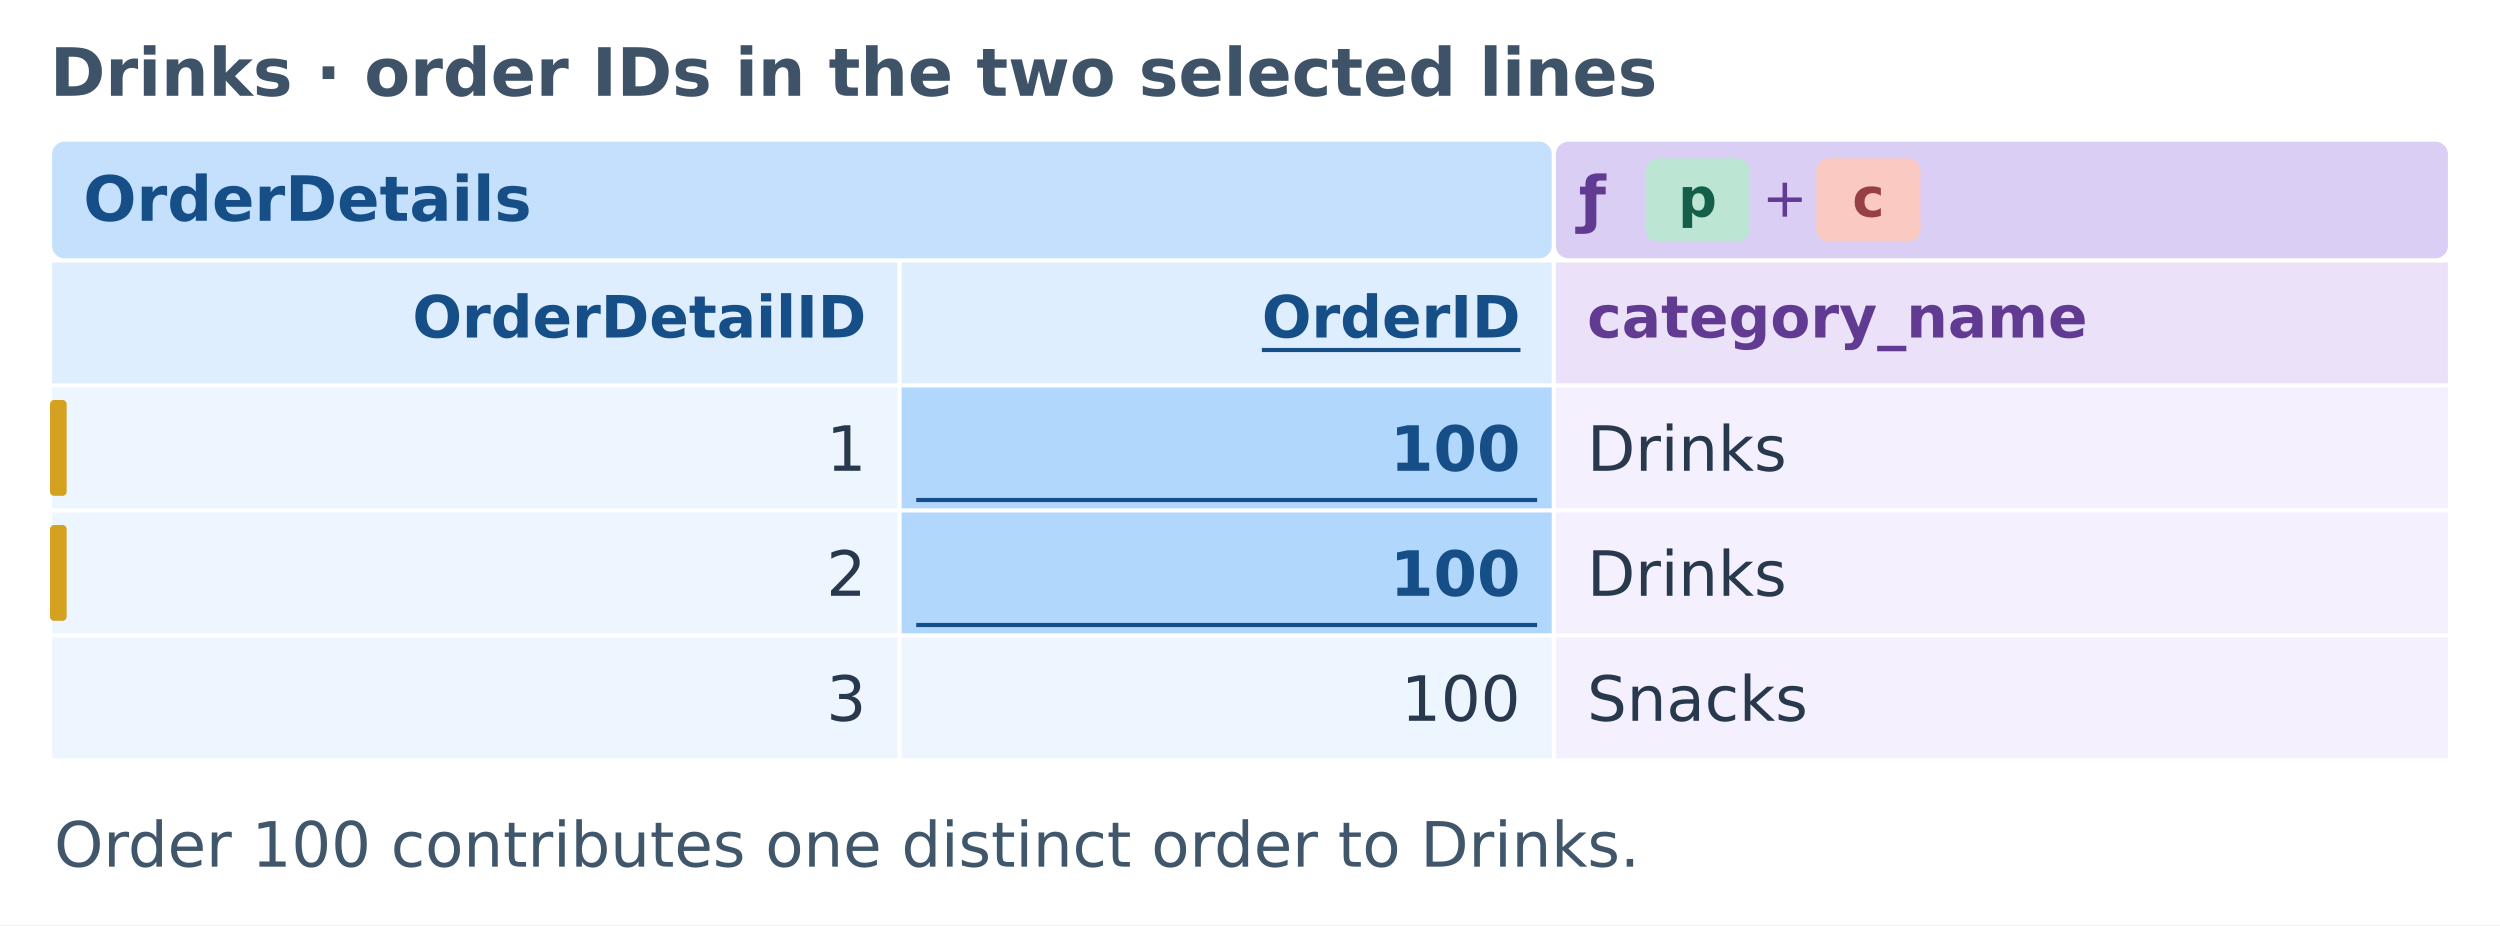
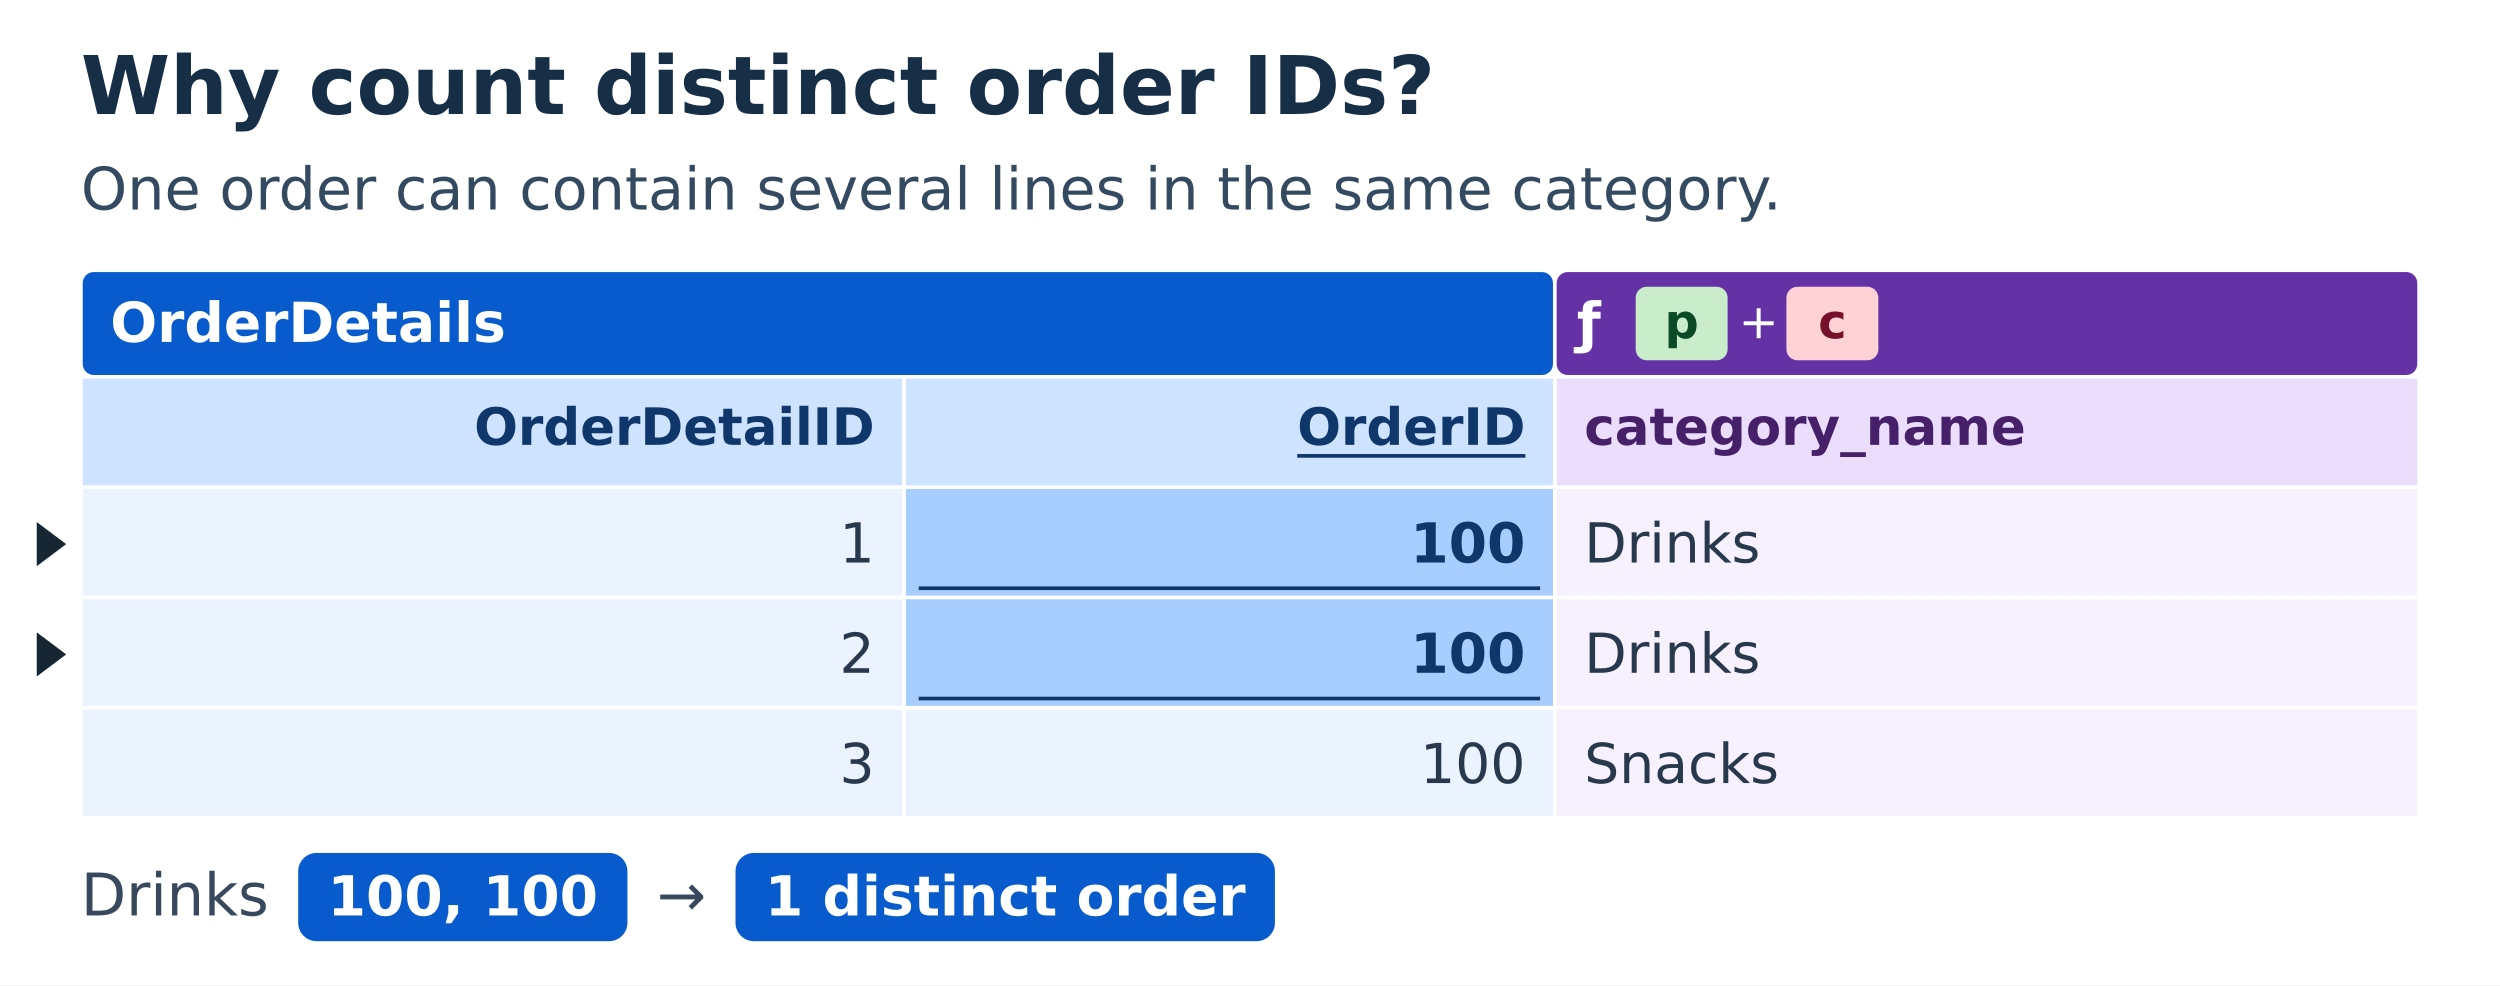
- <svg xmlns="http://www.w3.org/2000/svg" width="600" height="222" viewBox="0 0 600 222" font-family="DejaVu Sans, Arial, sans-serif" role="img" aria-labelledby="f-title f-desc">
-   <rect x="0" y="0" width="600" height="222" rx="0" fill="#FFFFFF" />
-   <g role="group" aria-label="Drinks · order IDs in the two selected lines">
-     <text x="12" y="23" font-size="16" font-weight="700" fill="#3F5368" text-anchor="start">Drinks · order IDs in the two selected lines</text>
-     <rect x="12.5" y="34" width="359.91" height="28" rx="3" fill="#C4E0FC" />
-     <text x="20" y="53" font-size="15" font-weight="700" fill="#164F88" text-anchor="start">OrderDetails</text>
-     <rect x="373.41" y="34" width="214.09" height="28" rx="3" fill="#DBCEF4" />
-     <text x="378.91" y="53" font-size="15" font-weight="700" fill="#613B91" text-anchor="start">ƒ</text>
-     <rect x="394.91" y="38" width="25" height="20" rx="3" fill="#BDE5D3" />
-     <text x="407.41" y="52" font-size="13" font-weight="700" fill="#145F49" text-anchor="middle">p</text>
-     <text x="422.91" y="52" font-size="13" font-weight="400" fill="#613B91" text-anchor="start">+</text>
-     <rect x="435.91" y="38" width="25" height="20" rx="3" fill="#F9C9C2" />
-     <text x="448.41" y="52" font-size="13" font-weight="700" fill="#963F44" text-anchor="middle">c</text>
-     <rect x="12.5" y="63" width="202.89" height="29" rx="0" fill="#DFEEFF" />
-     <text x="207.89" y="81" font-size="14" font-weight="700" fill="#164F88" text-anchor="end">OrderDetailID</text>
-     <rect x="216.39" y="63" width="156.03" height="29" rx="0" fill="#DFEEFF" />
-     <text x="364.91" y="81" font-size="14" font-weight="700" fill="#164F88" text-anchor="end">OrderID</text>
-     <line x1="302.85" x2="364.91" y1="84" y2="84" stroke="#164F88" stroke-width="1" />
-     <rect x="373.41" y="63" width="214.09" height="29" rx="0" fill="#EBE2FA" />
-     <text x="380.91" y="81" font-size="14" font-weight="700" fill="#613B91" text-anchor="start">category_name</text>
-     <rect x="12.5" y="93" width="202.89" height="29" rx="0" fill="#EDF5FF" />
-     <text x="207.89" y="113" font-size="15" font-weight="400" fill="#28384D" text-anchor="end">1</text>
-     <rect x="216.39" y="93" width="156.03" height="29" rx="0" fill="#B2D7FC" />
-     <text x="364.91" y="113" font-size="15" font-weight="700" fill="#164F88" text-anchor="end">100</text>
-     <line x1="219.89" x2="368.91" y1="120" y2="120" stroke="#164F88" stroke-width="1" />
-     <rect x="373.41" y="93" width="214.09" height="29" rx="0" fill="#F5F0FE" />
-     <text x="380.91" y="113" font-size="15" font-weight="400" fill="#28384D" text-anchor="start">Drinks</text>
-     <rect x="12" y="96" width="4" height="23" rx="1" fill="#D5A120" />
-     <rect x="12.5" y="123" width="202.89" height="29" rx="0" fill="#EDF5FF" />
-     <text x="207.89" y="143" font-size="15" font-weight="400" fill="#28384D" text-anchor="end">2</text>
-     <rect x="216.39" y="123" width="156.03" height="29" rx="0" fill="#B2D7FC" />
-     <text x="364.91" y="143" font-size="15" font-weight="700" fill="#164F88" text-anchor="end">100</text>
-     <line x1="219.89" x2="368.91" y1="150" y2="150" stroke="#164F88" stroke-width="1" />
-     <rect x="373.41" y="123" width="214.09" height="29" rx="0" fill="#F5F0FE" />
-     <text x="380.91" y="143" font-size="15" font-weight="400" fill="#28384D" text-anchor="start">Drinks</text>
-     <rect x="12" y="126" width="4" height="23" rx="1" fill="#D5A120" />
-     <rect x="12.5" y="153" width="202.89" height="29" rx="0" fill="#EDF5FF" />
-     <text x="207.89" y="173" font-size="15" font-weight="400" fill="#28384D" text-anchor="end">3</text>
-     <rect x="216.39" y="153" width="156.03" height="29" rx="0" fill="#EDF5FF" />
-     <text x="364.91" y="173" font-size="15" font-weight="400" fill="#28384D" text-anchor="end">100</text>
-     <rect x="373.41" y="153" width="214.09" height="29" rx="0" fill="#F5F0FE" />
-     <text x="380.91" y="173" font-size="15" font-weight="400" fill="#28384D" text-anchor="start">Snacks</text>
+ <svg xmlns="http://www.w3.org/2000/svg" width="680" height="268" viewBox="0 0 680 268" font-family="DejaVu Sans, Arial, sans-serif" role="img" aria-labelledby="f-title f-desc">
+   <rect x="0" y="0" width="680" height="268" rx="0" fill="#FFFFFF" />
+   <text x="22" y="31" font-size="22" font-weight="700" fill="#172E47" text-anchor="start">Why count distinct order IDs?</text>
+   <text x="22" y="57" font-size="16" font-weight="400" fill="#344A60" text-anchor="start">One order can contain several lines in the same category.</text>
+   <g role="group" aria-label="Drinks order lines">
+     <rect x="22.5" y="74" width="399.91" height="28" rx="3" fill="#075BCC" />
+     <text x="30" y="93" font-size="15" font-weight="700" fill="#FFFFFF" text-anchor="start">OrderDetails</text>
+     <rect x="423.41" y="74" width="234.09" height="28" rx="3" fill="#6432A5" />
+     <text x="428.91" y="93" font-size="15" font-weight="700" fill="#FFFFFF" text-anchor="start">ƒ</text>
+     <rect x="444.91" y="78" width="25" height="20" rx="3" fill="#C9ECCA" />
+     <text x="457.41" y="92" font-size="13" font-weight="700" fill="#0B4A27" text-anchor="middle">p</text>
+     <text x="472.91" y="92" font-size="13" font-weight="400" fill="#FFFFFF" text-anchor="start">+</text>
+     <rect x="485.91" y="78" width="25" height="20" rx="3" fill="#FFD2D5" />
+     <text x="498.41" y="92" font-size="13" font-weight="700" fill="#75112B" text-anchor="middle">c</text>
+     <rect x="22.5" y="103" width="222.89" height="29" rx="0" fill="#CEE3FF" />
+     <text x="237.89" y="121" font-size="14" font-weight="700" fill="#10376B" text-anchor="end">OrderDetailID</text>
+     <rect x="246.39" y="103" width="176.03" height="29" rx="0" fill="#CEE3FF" />
+     <text x="414.91" y="121" font-size="14" font-weight="700" fill="#10376B" text-anchor="end">OrderID</text>
+     <line x1="352.85" x2="414.91" y1="124" y2="124" stroke="#10376B" stroke-width="1" />
+     <rect x="423.41" y="103" width="234.09" height="29" rx="0" fill="#EBDDFC" />
+     <text x="430.91" y="121" font-size="14" font-weight="700" fill="#47206A" text-anchor="start">category_name</text>
+     <rect x="22.5" y="133" width="222.89" height="29" rx="0" fill="#EAF3FF" />
+     <text x="237.89" y="153" font-size="15" font-weight="400" fill="#28384D" text-anchor="end">1</text>
+     <rect x="246.39" y="133" width="176.03" height="29" rx="0" fill="#A8CEFF" />
+     <text x="414.91" y="153" font-size="15" font-weight="700" fill="#10376B" text-anchor="end">100</text>
+     <line x1="249.89" x2="418.91" y1="160" y2="160" stroke="#10376B" stroke-width="1" />
+     <rect x="423.41" y="133" width="234.09" height="29" rx="0" fill="#F7F1FE" />
+     <text x="430.91" y="153" font-size="15" font-weight="400" fill="#28384D" text-anchor="start">Drinks</text>
+     <polygon points="10,142 18,148 10,154" fill="#172633" />
+     <rect x="22.5" y="163" width="222.89" height="29" rx="0" fill="#EAF3FF" />
+     <text x="237.89" y="183" font-size="15" font-weight="400" fill="#28384D" text-anchor="end">2</text>
+     <rect x="246.39" y="163" width="176.03" height="29" rx="0" fill="#A8CEFF" />
+     <text x="414.91" y="183" font-size="15" font-weight="700" fill="#10376B" text-anchor="end">100</text>
+     <line x1="249.89" x2="418.91" y1="190" y2="190" stroke="#10376B" stroke-width="1" />
+     <rect x="423.41" y="163" width="234.09" height="29" rx="0" fill="#F7F1FE" />
+     <text x="430.91" y="183" font-size="15" font-weight="400" fill="#28384D" text-anchor="start">Drinks</text>
+     <polygon points="10,172 18,178 10,184" fill="#172633" />
+     <rect x="22.5" y="193" width="222.89" height="29" rx="0" fill="#EAF3FF" />
+     <text x="237.89" y="213" font-size="15" font-weight="400" fill="#28384D" text-anchor="end">3</text>
+     <rect x="246.39" y="193" width="176.03" height="29" rx="0" fill="#EAF3FF" />
+     <text x="414.91" y="213" font-size="15" font-weight="400" fill="#28384D" text-anchor="end">100</text>
+     <rect x="423.41" y="193" width="234.09" height="29" rx="0" fill="#F7F1FE" />
+     <text x="430.91" y="213" font-size="15" font-weight="400" fill="#28384D" text-anchor="start">Snacks</text>
  </g>
-   <text x="13" y="208" font-size="15" font-weight="400" fill="#40566B" text-anchor="start">Order 100 contributes one distinct order to Drinks.</text>
+   <text x="22" y="249" font-size="16" font-weight="400" fill="#38495D" text-anchor="start">Drinks</text>
+   <rect x="81.11" y="232" width="89.55" height="24" rx="5" fill="#075BCC" />
+   <text x="89.11" y="249" font-size="15" font-weight="700" fill="#FFFFFF" text-anchor="start">100, 100</text>
+   <text x="178.66" y="249" font-size="16" font-weight="400" fill="#38495D" text-anchor="start">→</text>
+   <rect x="200.06" y="232" width="146.72" height="24" rx="5" fill="#075BCC" />
+   <text x="208.06" y="249" font-size="15" font-weight="700" fill="#FFFFFF" text-anchor="start">1 distinct order</text>
</svg>
